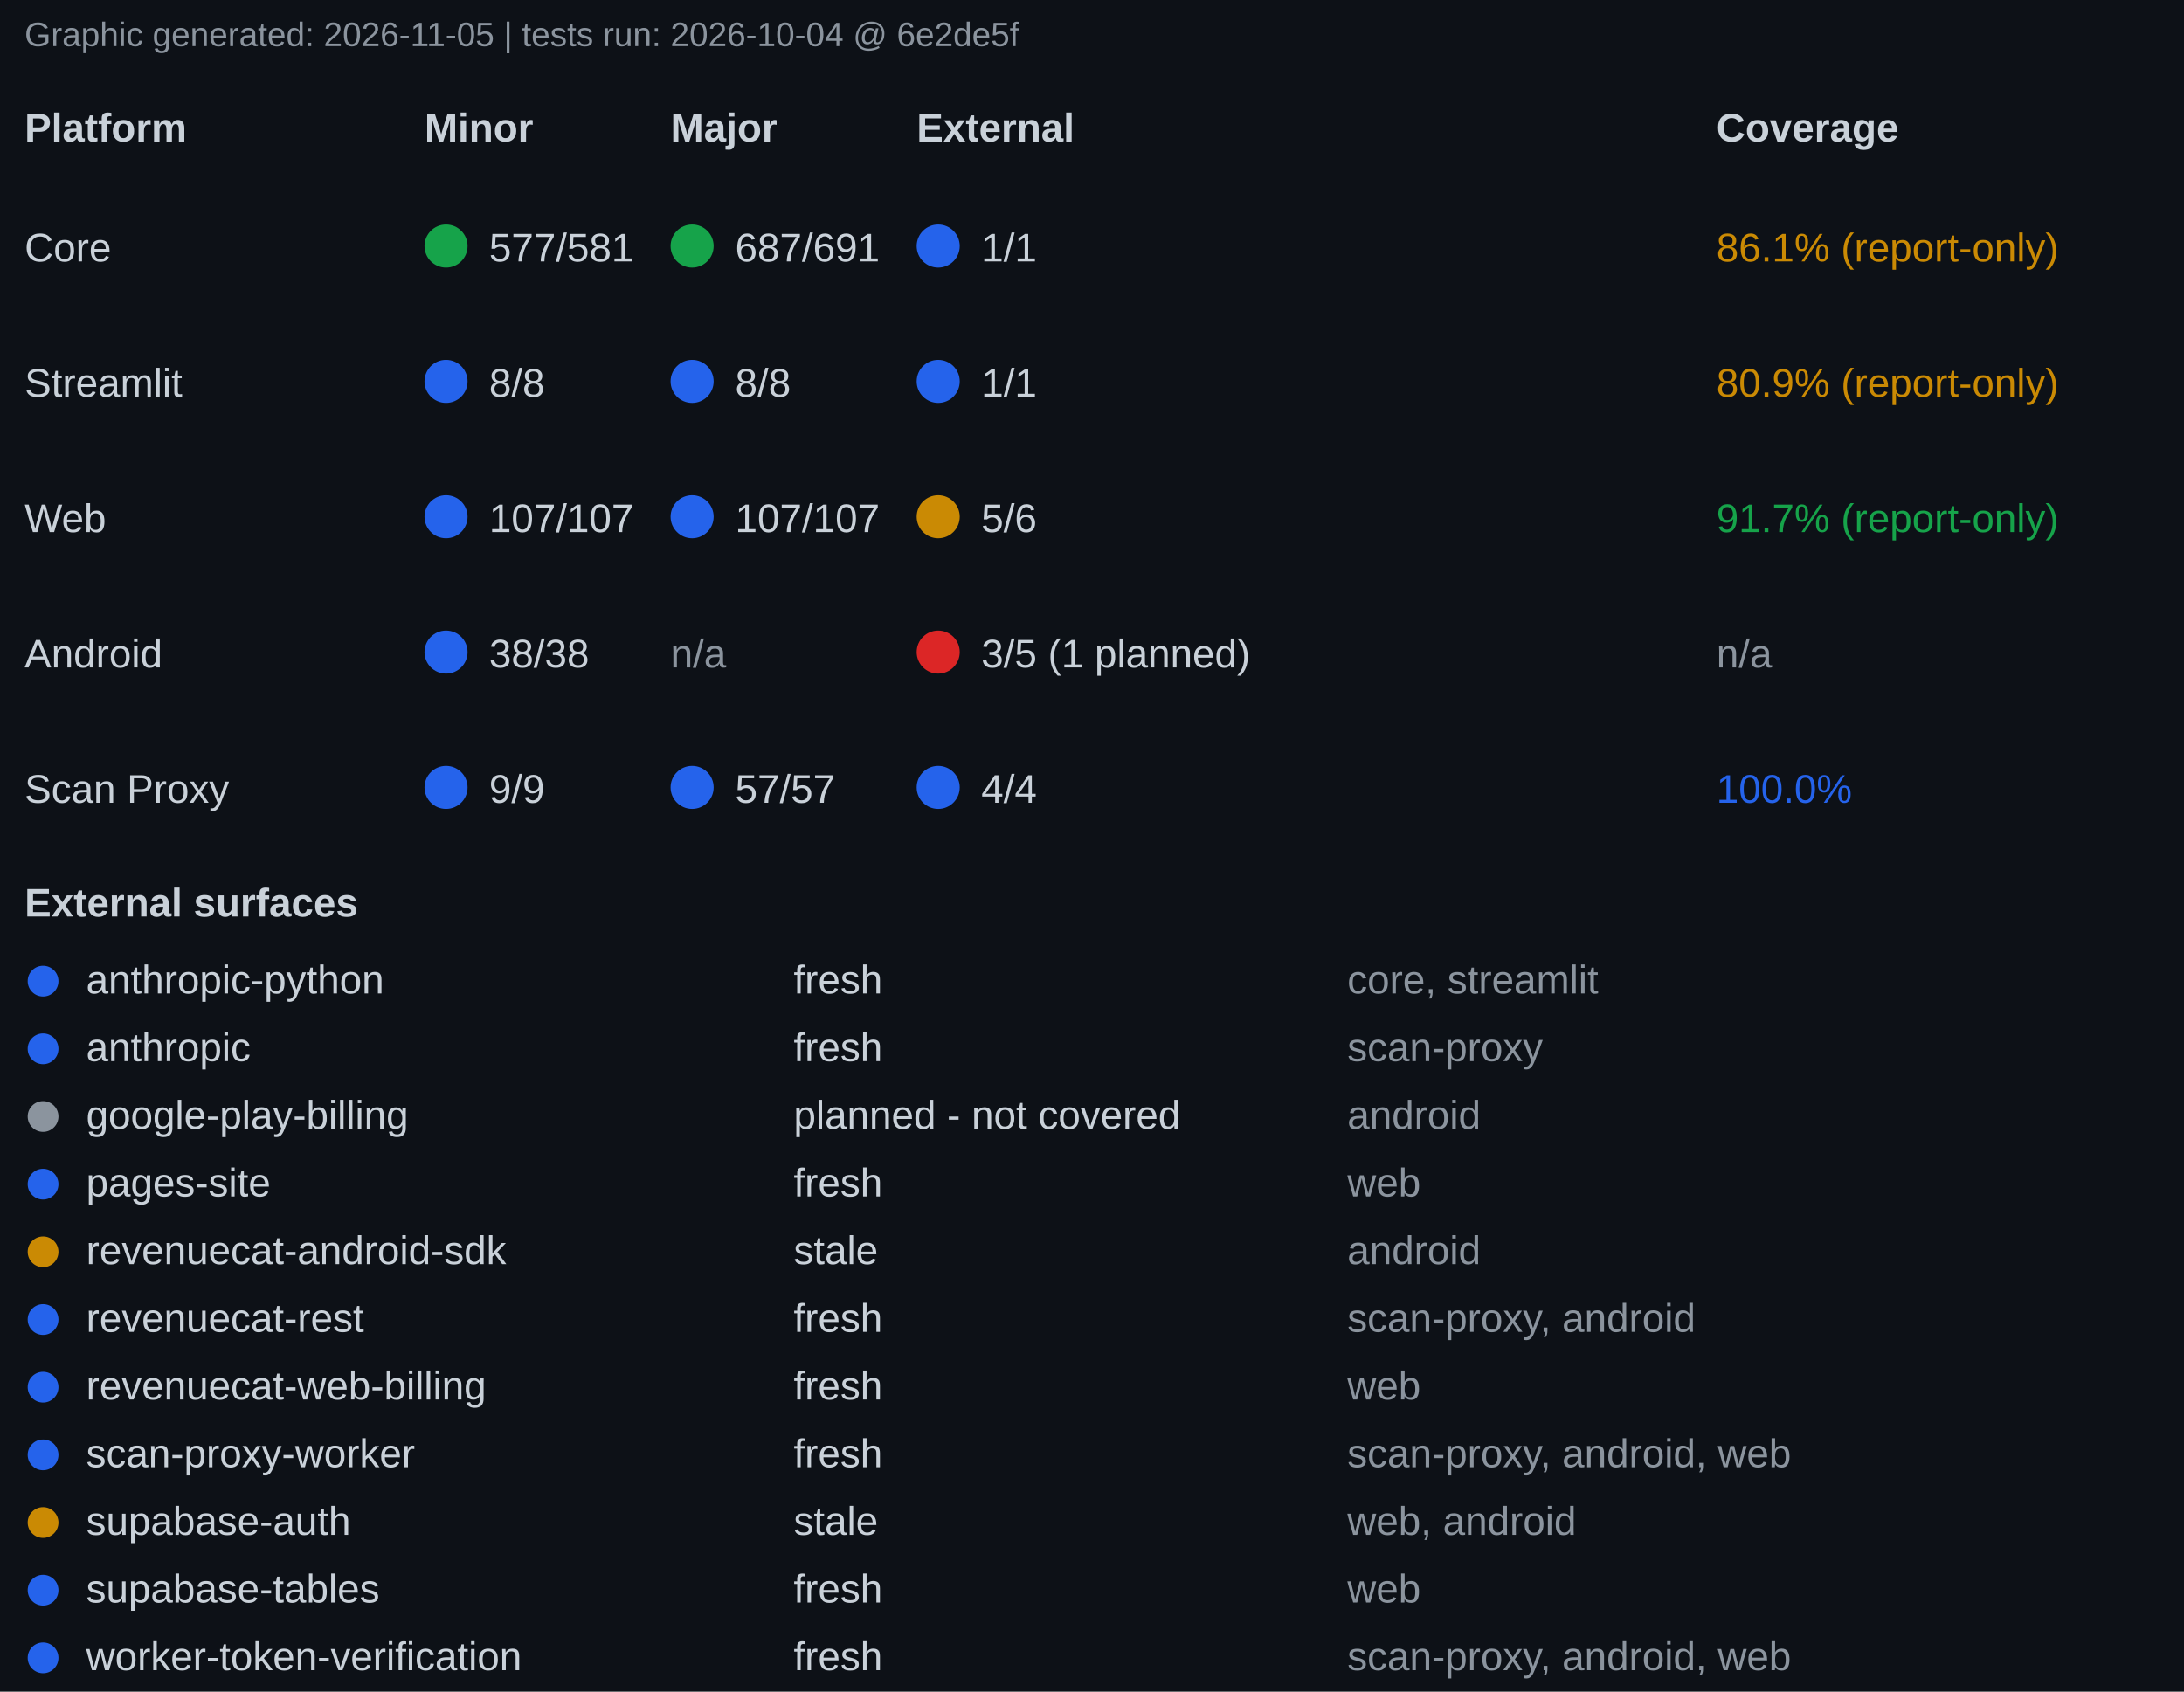
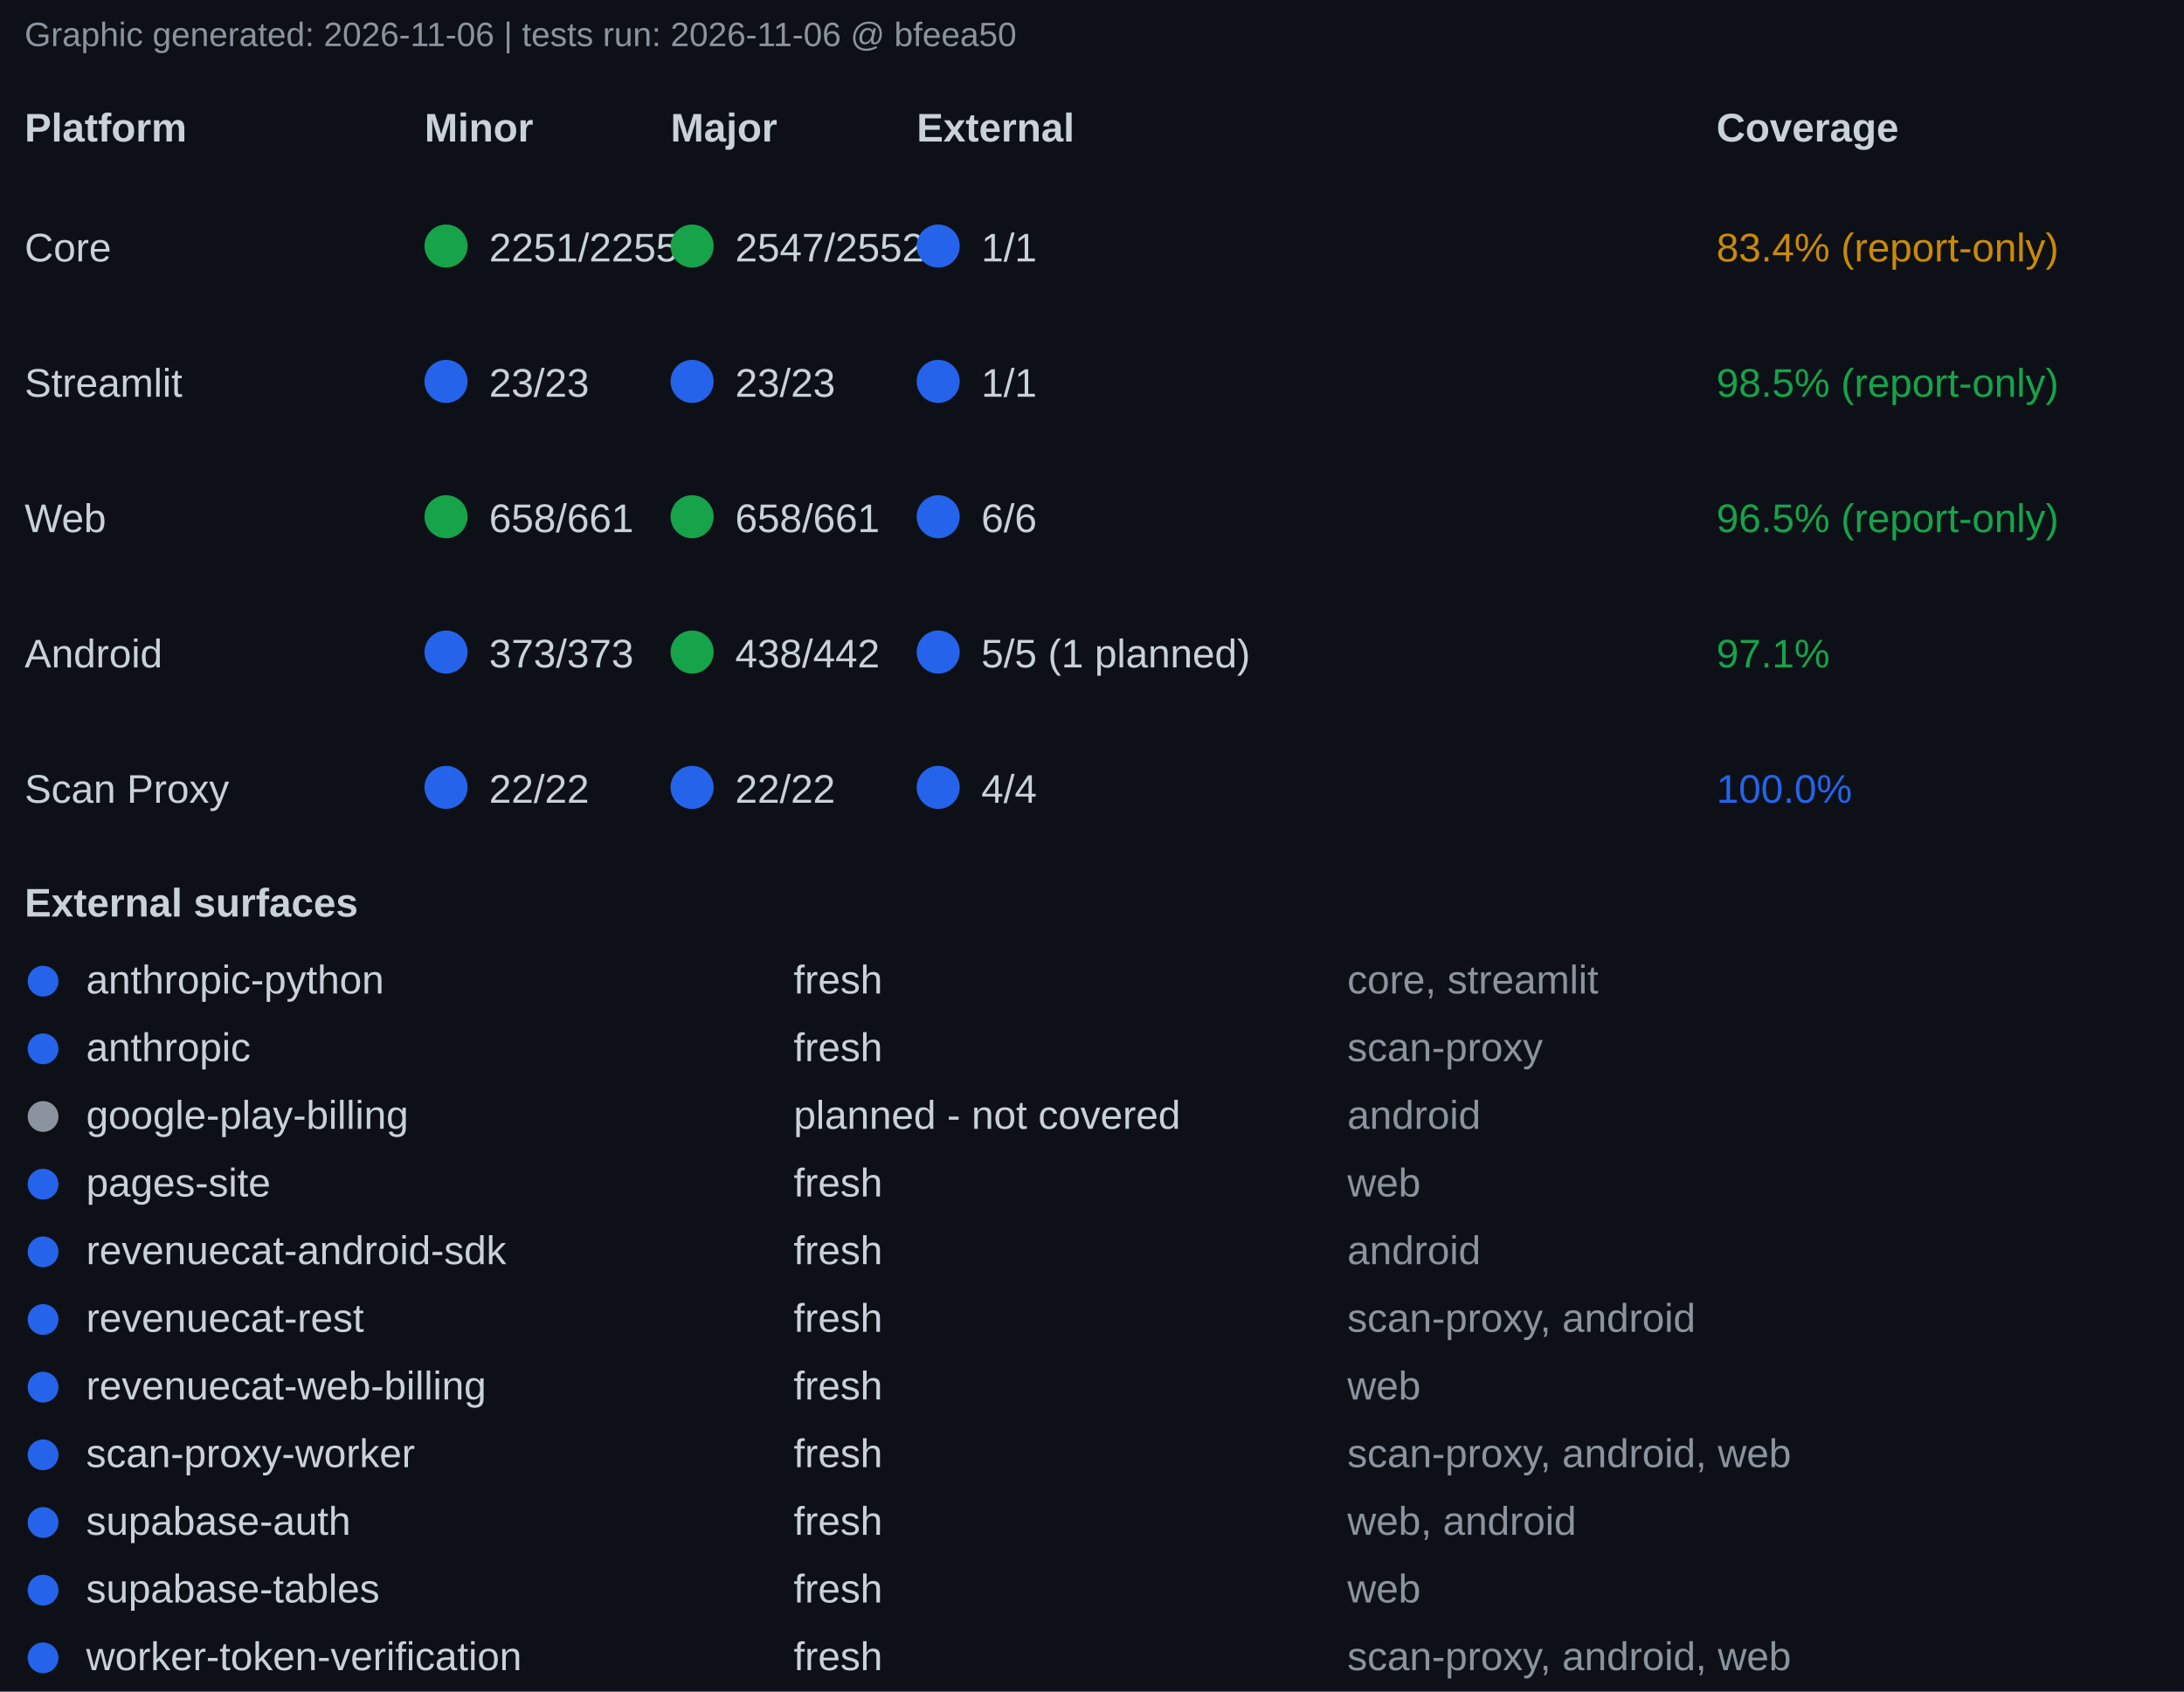
<svg xmlns="http://www.w3.org/2000/svg" width="710" height="550" font-family="Segoe UI, Arial, sans-serif" font-size="13">
  <rect x="0" y="0" width="710" height="550" fill="#0d1117" />
-   <text x="8" y="15" fill="#8b949e" font-size="11">Graphic generated: 2026-11-05 | tests run: 2026-10-04 @ 6e2de5f</text>
+   <text x="8" y="15" fill="#8b949e" font-size="11">Graphic generated: 2026-11-06 | tests run: 2026-11-06 @ bfeea50</text>
  <text x="8" y="46" fill="#c9d1d9" font-weight="bold">Platform</text>
  <text x="138" y="46" fill="#c9d1d9" font-weight="bold">Minor</text>
  <text x="218" y="46" fill="#c9d1d9" font-weight="bold">Major</text>
  <text x="298" y="46" fill="#c9d1d9" font-weight="bold">External</text>
  <text x="558" y="46" fill="#c9d1d9" font-weight="bold">Coverage</text>
  <text x="8" y="85" fill="#c9d1d9">Core</text>
  <circle cx="145" cy="80" r="7" fill="#16a34a" />
-   <text x="159" y="85" fill="#c9d1d9">577/581</text>
+   <text x="159" y="85" fill="#c9d1d9">2251/2255</text>
  <circle cx="225" cy="80" r="7" fill="#16a34a" />
-   <text x="239" y="85" fill="#c9d1d9">687/691</text>
+   <text x="239" y="85" fill="#c9d1d9">2547/2552</text>
  <circle cx="305" cy="80" r="7" fill="#2563eb" />
  <text x="319" y="85" fill="#c9d1d9">1/1</text>
-   <text x="558" y="85" fill="#ca8a04">86.1% (report-only)</text>
+   <text x="558" y="85" fill="#ca8a04">83.4% (report-only)</text>
  <text x="8" y="129" fill="#c9d1d9">Streamlit</text>
  <circle cx="145" cy="124" r="7" fill="#2563eb" />
-   <text x="159" y="129" fill="#c9d1d9">8/8</text>
+   <text x="159" y="129" fill="#c9d1d9">23/23</text>
  <circle cx="225" cy="124" r="7" fill="#2563eb" />
-   <text x="239" y="129" fill="#c9d1d9">8/8</text>
+   <text x="239" y="129" fill="#c9d1d9">23/23</text>
  <circle cx="305" cy="124" r="7" fill="#2563eb" />
  <text x="319" y="129" fill="#c9d1d9">1/1</text>
-   <text x="558" y="129" fill="#ca8a04">80.9% (report-only)</text>
+   <text x="558" y="129" fill="#16a34a">98.5% (report-only)</text>
  <text x="8" y="173" fill="#c9d1d9">Web</text>
-   <circle cx="145" cy="168" r="7" fill="#2563eb" />
-   <text x="159" y="173" fill="#c9d1d9">107/107</text>
-   <circle cx="225" cy="168" r="7" fill="#2563eb" />
-   <text x="239" y="173" fill="#c9d1d9">107/107</text>
-   <circle cx="305" cy="168" r="7" fill="#ca8a04" />
-   <text x="319" y="173" fill="#c9d1d9">5/6</text>
-   <text x="558" y="173" fill="#16a34a">91.7% (report-only)</text>
+   <circle cx="145" cy="168" r="7" fill="#16a34a" />
+   <text x="159" y="173" fill="#c9d1d9">658/661</text>
+   <circle cx="225" cy="168" r="7" fill="#16a34a" />
+   <text x="239" y="173" fill="#c9d1d9">658/661</text>
+   <circle cx="305" cy="168" r="7" fill="#2563eb" />
+   <text x="319" y="173" fill="#c9d1d9">6/6</text>
+   <text x="558" y="173" fill="#16a34a">96.5% (report-only)</text>
  <text x="8" y="217" fill="#c9d1d9">Android</text>
  <circle cx="145" cy="212" r="7" fill="#2563eb" />
-   <text x="159" y="217" fill="#c9d1d9">38/38</text>
-   <text x="218" y="217" fill="#8b949e">n/a</text>
-   <circle cx="305" cy="212" r="7" fill="#dc2626" />
-   <text x="319" y="217" fill="#c9d1d9">3/5 (1 planned)</text>
-   <text x="558" y="217" fill="#8b949e">n/a</text>
+   <text x="159" y="217" fill="#c9d1d9">373/373</text>
+   <circle cx="225" cy="212" r="7" fill="#16a34a" />
+   <text x="239" y="217" fill="#c9d1d9">438/442</text>
+   <circle cx="305" cy="212" r="7" fill="#2563eb" />
+   <text x="319" y="217" fill="#c9d1d9">5/5 (1 planned)</text>
+   <text x="558" y="217" fill="#16a34a">97.1%</text>
  <text x="8" y="261" fill="#c9d1d9">Scan Proxy</text>
  <circle cx="145" cy="256" r="7" fill="#2563eb" />
-   <text x="159" y="261" fill="#c9d1d9">9/9</text>
+   <text x="159" y="261" fill="#c9d1d9">22/22</text>
  <circle cx="225" cy="256" r="7" fill="#2563eb" />
-   <text x="239" y="261" fill="#c9d1d9">57/57</text>
+   <text x="239" y="261" fill="#c9d1d9">22/22</text>
  <circle cx="305" cy="256" r="7" fill="#2563eb" />
  <text x="319" y="261" fill="#c9d1d9">4/4</text>
  <text x="558" y="261" fill="#2563eb">100.0%</text>
  <text x="8" y="298" fill="#c9d1d9" font-weight="bold">External surfaces</text>
  <circle cx="14" cy="319" r="5" fill="#2563eb" />
  <text x="28" y="323" fill="#c9d1d9">anthropic-python</text>
  <text x="258" y="323" fill="#c9d1d9">fresh</text>
  <text x="438" y="323" fill="#8b949e">core, streamlit</text>
  <circle cx="14" cy="341" r="5" fill="#2563eb" />
  <text x="28" y="345" fill="#c9d1d9">anthropic</text>
  <text x="258" y="345" fill="#c9d1d9">fresh</text>
  <text x="438" y="345" fill="#8b949e">scan-proxy</text>
  <circle cx="14" cy="363" r="5" fill="#8b949e" />
  <text x="28" y="367" fill="#c9d1d9">google-play-billing</text>
  <text x="258" y="367" fill="#c9d1d9">planned - not covered</text>
  <text x="438" y="367" fill="#8b949e">android</text>
  <circle cx="14" cy="385" r="5" fill="#2563eb" />
  <text x="28" y="389" fill="#c9d1d9">pages-site</text>
  <text x="258" y="389" fill="#c9d1d9">fresh</text>
  <text x="438" y="389" fill="#8b949e">web</text>
-   <circle cx="14" cy="407" r="5" fill="#ca8a04" />
+   <circle cx="14" cy="407" r="5" fill="#2563eb" />
  <text x="28" y="411" fill="#c9d1d9">revenuecat-android-sdk</text>
-   <text x="258" y="411" fill="#c9d1d9">stale</text>
+   <text x="258" y="411" fill="#c9d1d9">fresh</text>
  <text x="438" y="411" fill="#8b949e">android</text>
  <circle cx="14" cy="429" r="5" fill="#2563eb" />
  <text x="28" y="433" fill="#c9d1d9">revenuecat-rest</text>
  <text x="258" y="433" fill="#c9d1d9">fresh</text>
  <text x="438" y="433" fill="#8b949e">scan-proxy, android</text>
  <circle cx="14" cy="451" r="5" fill="#2563eb" />
  <text x="28" y="455" fill="#c9d1d9">revenuecat-web-billing</text>
  <text x="258" y="455" fill="#c9d1d9">fresh</text>
  <text x="438" y="455" fill="#8b949e">web</text>
  <circle cx="14" cy="473" r="5" fill="#2563eb" />
  <text x="28" y="477" fill="#c9d1d9">scan-proxy-worker</text>
  <text x="258" y="477" fill="#c9d1d9">fresh</text>
  <text x="438" y="477" fill="#8b949e">scan-proxy, android, web</text>
-   <circle cx="14" cy="495" r="5" fill="#ca8a04" />
+   <circle cx="14" cy="495" r="5" fill="#2563eb" />
  <text x="28" y="499" fill="#c9d1d9">supabase-auth</text>
-   <text x="258" y="499" fill="#c9d1d9">stale</text>
+   <text x="258" y="499" fill="#c9d1d9">fresh</text>
  <text x="438" y="499" fill="#8b949e">web, android</text>
  <circle cx="14" cy="517" r="5" fill="#2563eb" />
  <text x="28" y="521" fill="#c9d1d9">supabase-tables</text>
  <text x="258" y="521" fill="#c9d1d9">fresh</text>
  <text x="438" y="521" fill="#8b949e">web</text>
  <circle cx="14" cy="539" r="5" fill="#2563eb" />
  <text x="28" y="543" fill="#c9d1d9">worker-token-verification</text>
  <text x="258" y="543" fill="#c9d1d9">fresh</text>
  <text x="438" y="543" fill="#8b949e">scan-proxy, android, web</text>
</svg>
